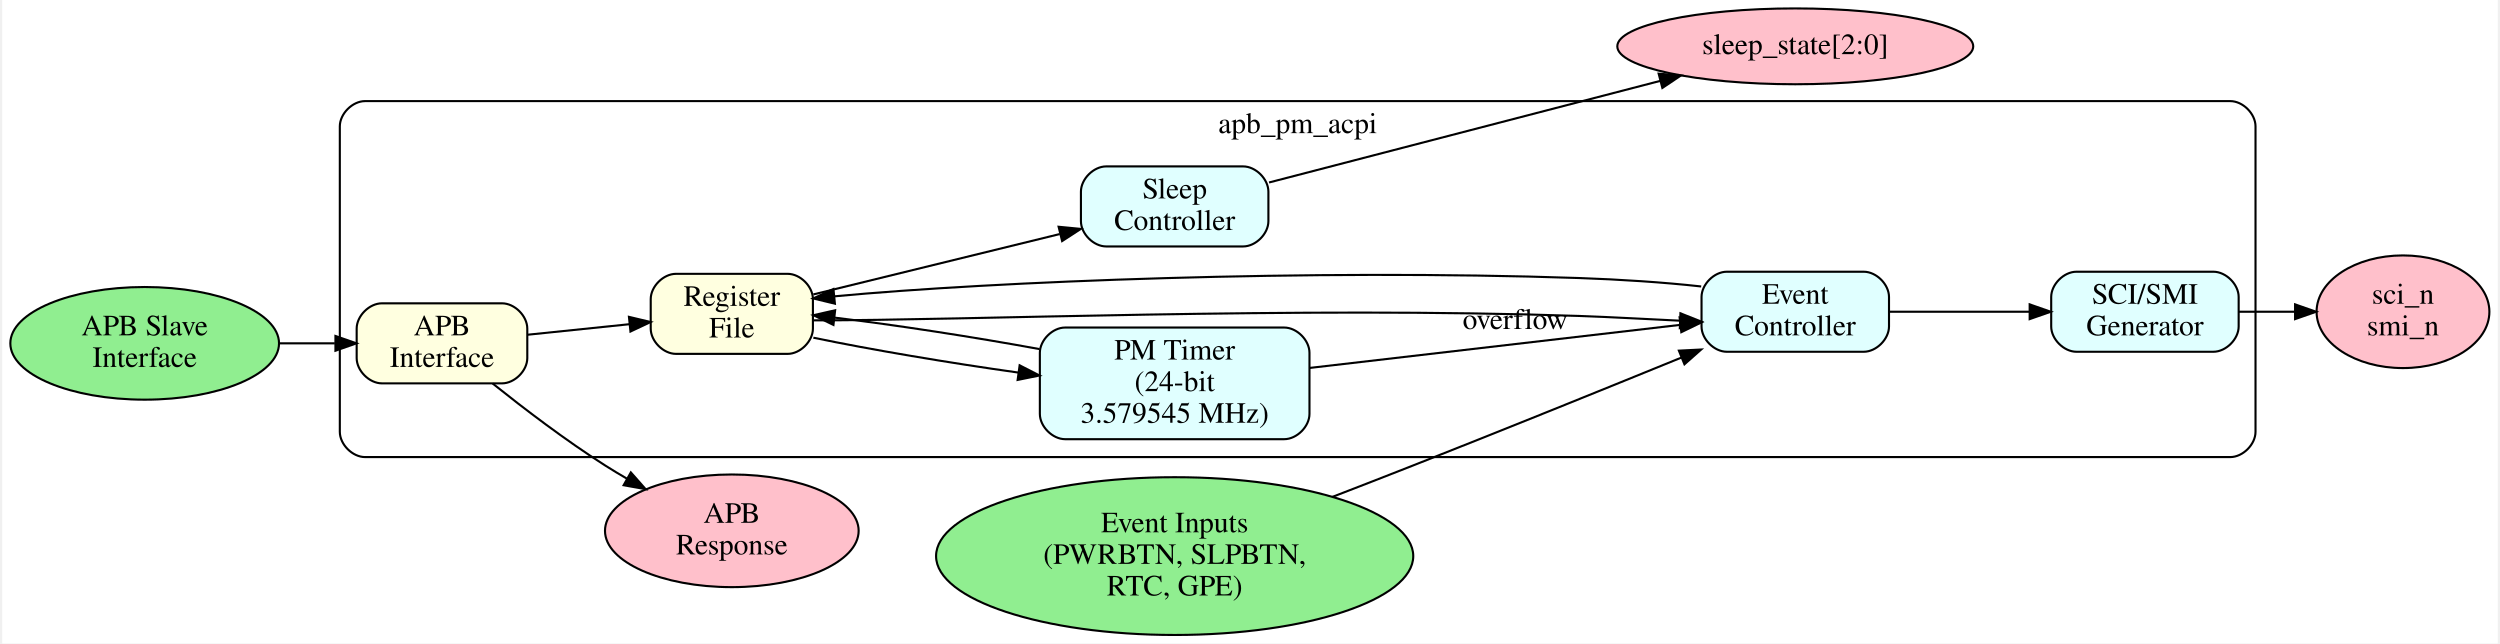
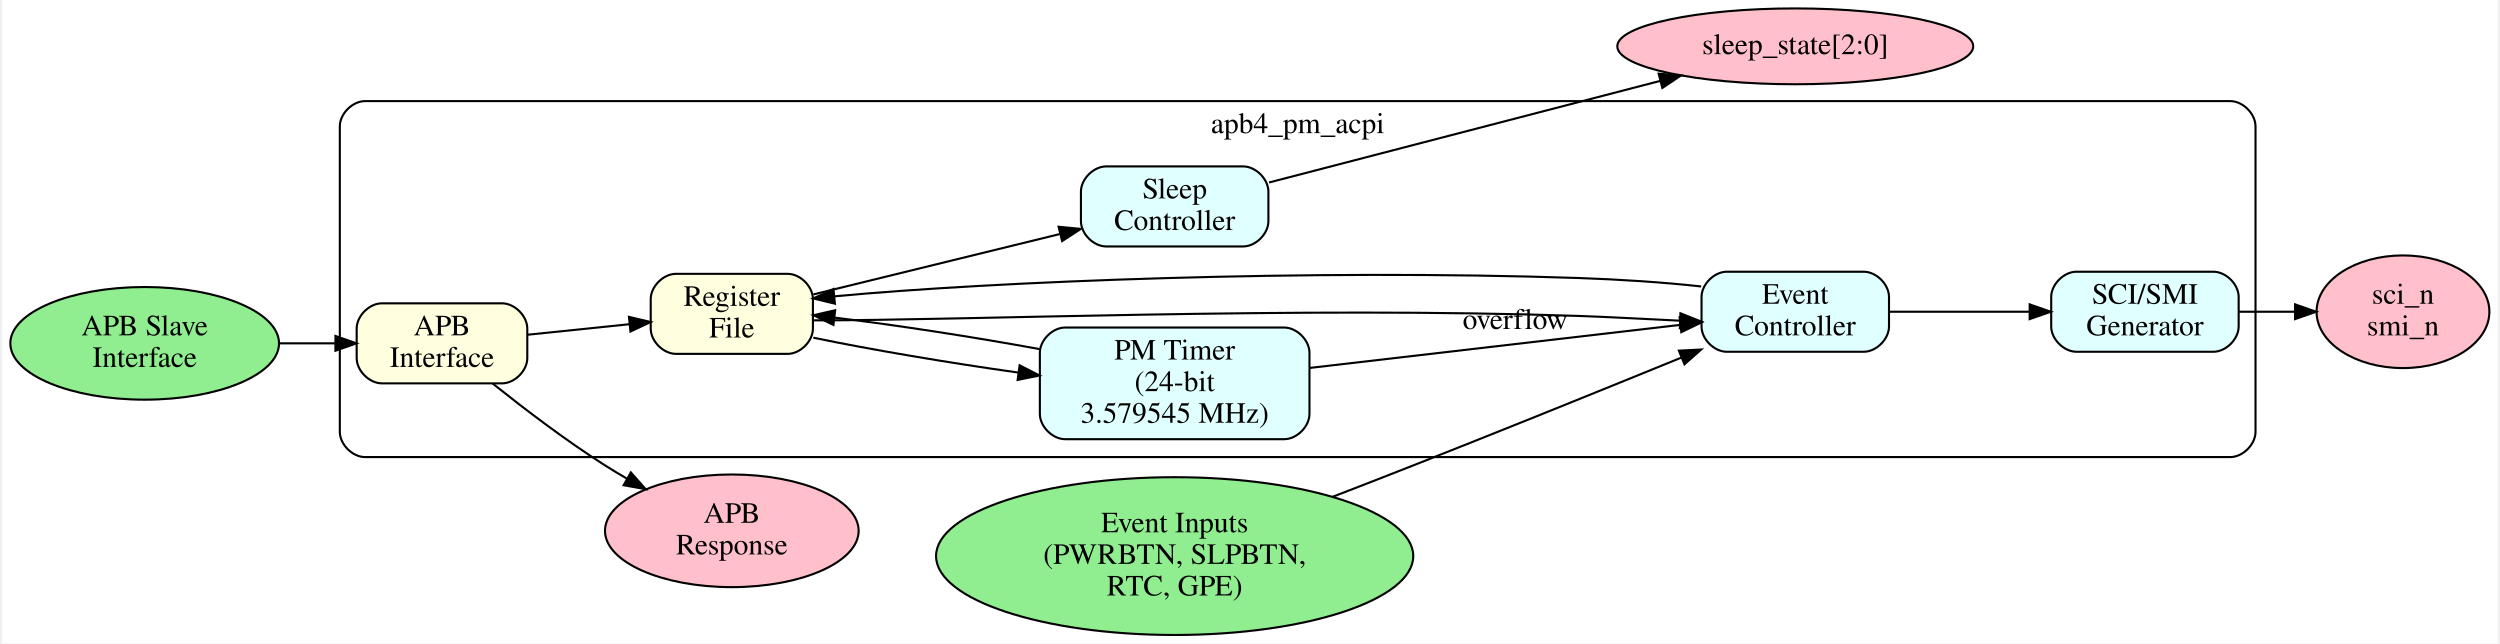
<svg xmlns="http://www.w3.org/2000/svg" width="1185pt" height="305pt" viewBox="0.00 0.00 1184.77 305.48">
  <g id="graph0" class="graph" transform="scale(1 1) rotate(0) translate(4 301.48)">
    <polygon fill="white" stroke="transparent" points="-4,4 -4,-301.48 1180.77,-301.48 1180.77,4 -4,4" />
    <g id="clust1" class="cluster">
      <path fill="none" stroke="black" d="M168.28,-84.48C168.28,-84.48 1053.75,-84.48 1053.75,-84.48 1059.75,-84.48 1065.75,-90.48 1065.75,-96.48 1065.75,-96.48 1065.75,-241.48 1065.75,-241.48 1065.75,-247.48 1059.75,-253.48 1053.75,-253.48 1053.75,-253.48 168.28,-253.48 168.28,-253.48 162.28,-253.48 156.28,-247.48 156.28,-241.48 156.28,-241.48 156.28,-96.48 156.28,-96.48 156.28,-90.48 162.28,-84.48 168.28,-84.48" />
-       <text text-anchor="middle" x="611.01" y="-238.28" font-family="Times,serif" font-size="14.00">apb_pm_acpi</text>
+       <text text-anchor="middle" x="611.01" y="-238.28" font-family="Times,serif" font-size="14.00">apb4_pm_acpi</text>
    </g>
    <g id="node1" class="node">
      <ellipse fill="lightgreen" stroke="black" cx="63.64" cy="-138.48" rx="63.78" ry="26.74" />
      <text text-anchor="middle" x="63.64" y="-142.28" font-family="Times,serif" font-size="14.00">APB Slave</text>
      <text text-anchor="middle" x="63.64" y="-127.28" font-family="Times,serif" font-size="14.00">Interface</text>
    </g>
    <g id="node3" class="node">
      <path fill="lightyellow" stroke="black" d="M233.28,-157.48C233.28,-157.48 176.28,-157.48 176.28,-157.48 170.28,-157.48 164.28,-151.48 164.28,-145.48 164.28,-145.48 164.28,-131.48 164.28,-131.48 164.28,-125.48 170.28,-119.48 176.28,-119.48 176.28,-119.48 233.28,-119.48 233.28,-119.48 239.28,-119.48 245.28,-125.48 245.28,-131.48 245.28,-131.48 245.28,-145.48 245.28,-145.48 245.28,-151.48 239.28,-157.48 233.28,-157.48" />
      <text text-anchor="middle" x="204.78" y="-142.28" font-family="Times,serif" font-size="14.00">APB</text>
      <text text-anchor="middle" x="204.78" y="-127.28" font-family="Times,serif" font-size="14.00">Interface</text>
    </g>
    <g id="edge1" class="edge">
      <path fill="none" stroke="black" d="M127.29,-138.48C136.21,-138.48 145.29,-138.48 153.92,-138.48" />
      <polygon fill="black" stroke="black" points="154.2,-141.98 164.2,-138.48 154.2,-134.98 154.2,-141.98" />
    </g>
    <g id="node2" class="node">
      <ellipse fill="lightgreen" stroke="black" cx="552.62" cy="-37.48" rx="113.27" ry="37.45" />
      <text text-anchor="middle" x="552.62" y="-48.78" font-family="Times,serif" font-size="14.00">Event Inputs</text>
      <text text-anchor="middle" x="552.62" y="-33.78" font-family="Times,serif" font-size="14.00">(PWRBTN, SLPBTN,</text>
      <text text-anchor="middle" x="552.62" y="-18.78" font-family="Times,serif" font-size="14.00">RTC, GPE)</text>
    </g>
    <g id="node6" class="node">
      <path fill="lightcyan" stroke="black" d="M879.75,-172.48C879.75,-172.48 814.75,-172.48 814.75,-172.48 808.75,-172.48 802.75,-166.48 802.75,-160.48 802.75,-160.48 802.75,-146.48 802.75,-146.48 802.75,-140.48 808.75,-134.48 814.75,-134.48 814.75,-134.48 879.75,-134.48 879.75,-134.48 885.75,-134.48 891.75,-140.48 891.75,-146.48 891.75,-146.48 891.75,-160.48 891.75,-160.48 891.75,-166.48 885.75,-172.48 879.75,-172.48" />
      <text text-anchor="middle" x="847.25" y="-157.28" font-family="Times,serif" font-size="14.00">Event</text>
      <text text-anchor="middle" x="847.25" y="-142.28" font-family="Times,serif" font-size="14.00">Controller</text>
    </g>
    <g id="edge4" class="edge">
      <path fill="none" stroke="black" d="M627.59,-65.62C640.34,-70.53 653.44,-75.62 665.76,-80.48 708.78,-97.42 757.35,-117.1 793.26,-131.75" />
      <polygon fill="black" stroke="black" points="792,-135.01 802.58,-135.55 794.64,-128.53 792,-135.01" />
    </g>
    <g id="node4" class="node">
      <path fill="lightyellow" stroke="black" d="M368.88,-171.48C368.88,-171.48 315.88,-171.48 315.88,-171.48 309.88,-171.48 303.88,-165.48 303.88,-159.48 303.88,-159.48 303.88,-145.48 303.88,-145.48 303.88,-139.48 309.88,-133.48 315.88,-133.48 315.88,-133.48 368.88,-133.48 368.88,-133.48 374.88,-133.48 380.88,-139.48 380.88,-145.48 380.88,-145.48 380.88,-159.48 380.88,-159.48 380.88,-165.48 374.88,-171.48 368.88,-171.48" />
      <text text-anchor="middle" x="342.38" y="-156.28" font-family="Times,serif" font-size="14.00">Register</text>
      <text text-anchor="middle" x="342.38" y="-141.28" font-family="Times,serif" font-size="14.00">File</text>
    </g>
    <g id="edge2" class="edge">
      <path fill="none" stroke="black" d="M245.37,-142.56C260.5,-144.13 277.92,-145.92 293.73,-147.56" />
      <polygon fill="black" stroke="black" points="293.54,-151.06 303.84,-148.6 294.26,-144.09 293.54,-151.06" />
    </g>
    <g id="node11" class="node">
      <ellipse fill="pink" stroke="black" cx="342.38" cy="-49.48" rx="60.21" ry="26.74" />
      <text text-anchor="middle" x="342.38" y="-53.28" font-family="Times,serif" font-size="14.00">APB</text>
      <text text-anchor="middle" x="342.38" y="-38.28" font-family="Times,serif" font-size="14.00">Response</text>
    </g>
    <g id="edge3" class="edge">
      <path fill="none" stroke="black" d="M228.83,-119.41C243.65,-107.55 263.57,-92.36 282.28,-80.48 285.6,-78.37 289.07,-76.28 292.6,-74.23" />
      <polygon fill="black" stroke="black" points="294.44,-77.21 301.45,-69.27 291.01,-71.11 294.44,-77.21" />
    </g>
    <g id="node5" class="node">
      <path fill="lightcyan" stroke="black" d="M604.62,-145.98C604.62,-145.98 500.62,-145.98 500.62,-145.98 494.62,-145.98 488.62,-139.98 488.62,-133.98 488.62,-133.98 488.62,-104.98 488.62,-104.98 488.62,-98.98 494.62,-92.98 500.62,-92.98 500.62,-92.98 604.62,-92.98 604.62,-92.98 610.62,-92.98 616.62,-98.98 616.62,-104.98 616.62,-104.98 616.62,-133.98 616.62,-133.98 616.62,-139.98 610.62,-145.98 604.62,-145.98" />
      <text text-anchor="middle" x="552.62" y="-130.78" font-family="Times,serif" font-size="14.00">PM Timer</text>
      <text text-anchor="middle" x="552.62" y="-115.78" font-family="Times,serif" font-size="14.00">(24-bit</text>
      <text text-anchor="middle" x="552.62" y="-100.78" font-family="Times,serif" font-size="14.00">3.579545 MHz)</text>
    </g>
    <g id="edge7" class="edge">
      <path fill="none" stroke="black" d="M381.09,-141.16C408.18,-135.52 445.56,-129.21 478.41,-124.6" />
      <polygon fill="black" stroke="black" points="479.02,-128.05 488.45,-123.22 478.07,-121.11 479.02,-128.05" />
    </g>
    <g id="edge5" class="edge">
      <path fill="none" stroke="black" d="M381.02,-149.39C452.12,-149.28 611.02,-156.08 744.76,-151.48 760.18,-150.95 776.89,-149.96 792.22,-149.25" />
      <polygon fill="black" stroke="black" points="792.73,-152.74 802.58,-148.82 792.44,-145.74 792.73,-152.74" />
    </g>
    <g id="node7" class="node">
      <path fill="lightcyan" stroke="black" d="M585.12,-222.48C585.12,-222.48 520.12,-222.48 520.12,-222.48 514.12,-222.48 508.12,-216.48 508.12,-210.48 508.12,-210.48 508.12,-196.48 508.12,-196.48 508.12,-190.48 514.12,-184.48 520.12,-184.48 520.12,-184.48 585.12,-184.48 585.12,-184.48 591.12,-184.48 597.12,-190.48 597.12,-196.48 597.12,-196.48 597.12,-210.48 597.12,-210.48 597.12,-216.48 591.12,-222.48 585.12,-222.48" />
      <text text-anchor="middle" x="552.62" y="-207.28" font-family="Times,serif" font-size="14.00">Sleep</text>
      <text text-anchor="middle" x="552.62" y="-192.28" font-family="Times,serif" font-size="14.00">Controller</text>
    </g>
    <g id="edge10" class="edge">
      <path fill="none" stroke="black" d="M381.09,-161.71C413.77,-169.71 461.42,-181.39 498.05,-190.36" />
      <polygon fill="black" stroke="black" points="497.52,-193.83 508.07,-192.81 499.19,-187.03 497.52,-193.83" />
    </g>
    <g id="edge8" class="edge">
      <path fill="none" stroke="black" d="M488.45,-135.75C457.23,-141.48 420.17,-147.19 391.32,-150.67" />
      <polygon fill="black" stroke="black" points="390.63,-147.22 381.09,-151.84 391.43,-154.18 390.63,-147.22" />
    </g>
    <g id="edge9" class="edge">
      <path fill="none" stroke="black" d="M616.76,-126.81C669.15,-132.9 742.85,-141.46 792.47,-147.23" />
      <polygon fill="black" stroke="black" points="792.34,-150.74 802.68,-148.41 793.15,-143.78 792.34,-150.74" />
      <text text-anchor="middle" x="714.26" y="-145.28" font-family="Times,serif" font-size="14.00">overflow</text>
    </g>
    <g id="edge6" class="edge">
      <path fill="none" stroke="black" d="M802.58,-165.48C784.67,-167.48 763.74,-168.82 744.76,-169.48 617.03,-173.88 466.34,-167.87 391.12,-160.8" />
      <polygon fill="black" stroke="black" points="391.32,-157.3 381.02,-159.79 390.63,-164.27 391.32,-157.3" />
    </g>
    <g id="node8" class="node">
      <path fill="lightcyan" stroke="black" d="M1045.75,-172.48C1045.75,-172.48 980.75,-172.48 980.75,-172.48 974.75,-172.48 968.75,-166.48 968.75,-160.48 968.75,-160.48 968.75,-146.48 968.75,-146.48 968.75,-140.48 974.75,-134.48 980.75,-134.48 980.75,-134.48 1045.75,-134.48 1045.75,-134.48 1051.75,-134.48 1057.75,-140.48 1057.75,-146.48 1057.75,-146.48 1057.75,-160.48 1057.75,-160.48 1057.75,-166.48 1051.75,-172.48 1045.75,-172.48" />
      <text text-anchor="middle" x="1013.25" y="-157.28" font-family="Times,serif" font-size="14.00">SCI/SMI</text>
      <text text-anchor="middle" x="1013.25" y="-142.28" font-family="Times,serif" font-size="14.00">Generator</text>
    </g>
    <g id="edge12" class="edge">
      <path fill="none" stroke="black" d="M891.77,-153.48C912.25,-153.48 936.87,-153.48 958.5,-153.48" />
      <polygon fill="black" stroke="black" points="958.53,-156.98 968.53,-153.48 958.53,-149.98 958.53,-156.98" />
    </g>
    <g id="node10" class="node">
      <ellipse fill="pink" stroke="black" cx="847.25" cy="-279.48" rx="84.49" ry="18" />
      <text text-anchor="middle" x="847.25" y="-275.78" font-family="Times,serif" font-size="14.00">sleep_state[2:0]</text>
    </g>
    <g id="edge11" class="edge">
      <path fill="none" stroke="black" d="M597.43,-214.85C646.69,-227.65 727.1,-248.53 783.13,-263.08" />
      <polygon fill="black" stroke="black" points="782.39,-266.51 792.95,-265.63 784.15,-259.73 782.39,-266.51" />
    </g>
    <g id="node9" class="node">
      <ellipse fill="pink" stroke="black" cx="1135.76" cy="-153.48" rx="41.02" ry="26.74" />
      <text text-anchor="middle" x="1135.76" y="-157.28" font-family="Times,serif" font-size="14.00">sci_n</text>
      <text text-anchor="middle" x="1135.76" y="-142.28" font-family="Times,serif" font-size="14.00">smi_n</text>
    </g>
    <g id="edge13" class="edge">
      <path fill="none" stroke="black" d="M1057.75,-153.48C1066.38,-153.48 1075.5,-153.48 1084.34,-153.48" />
      <polygon fill="black" stroke="black" points="1084.53,-156.98 1094.53,-153.48 1084.53,-149.98 1084.53,-156.98" />
    </g>
  </g>
</svg>
